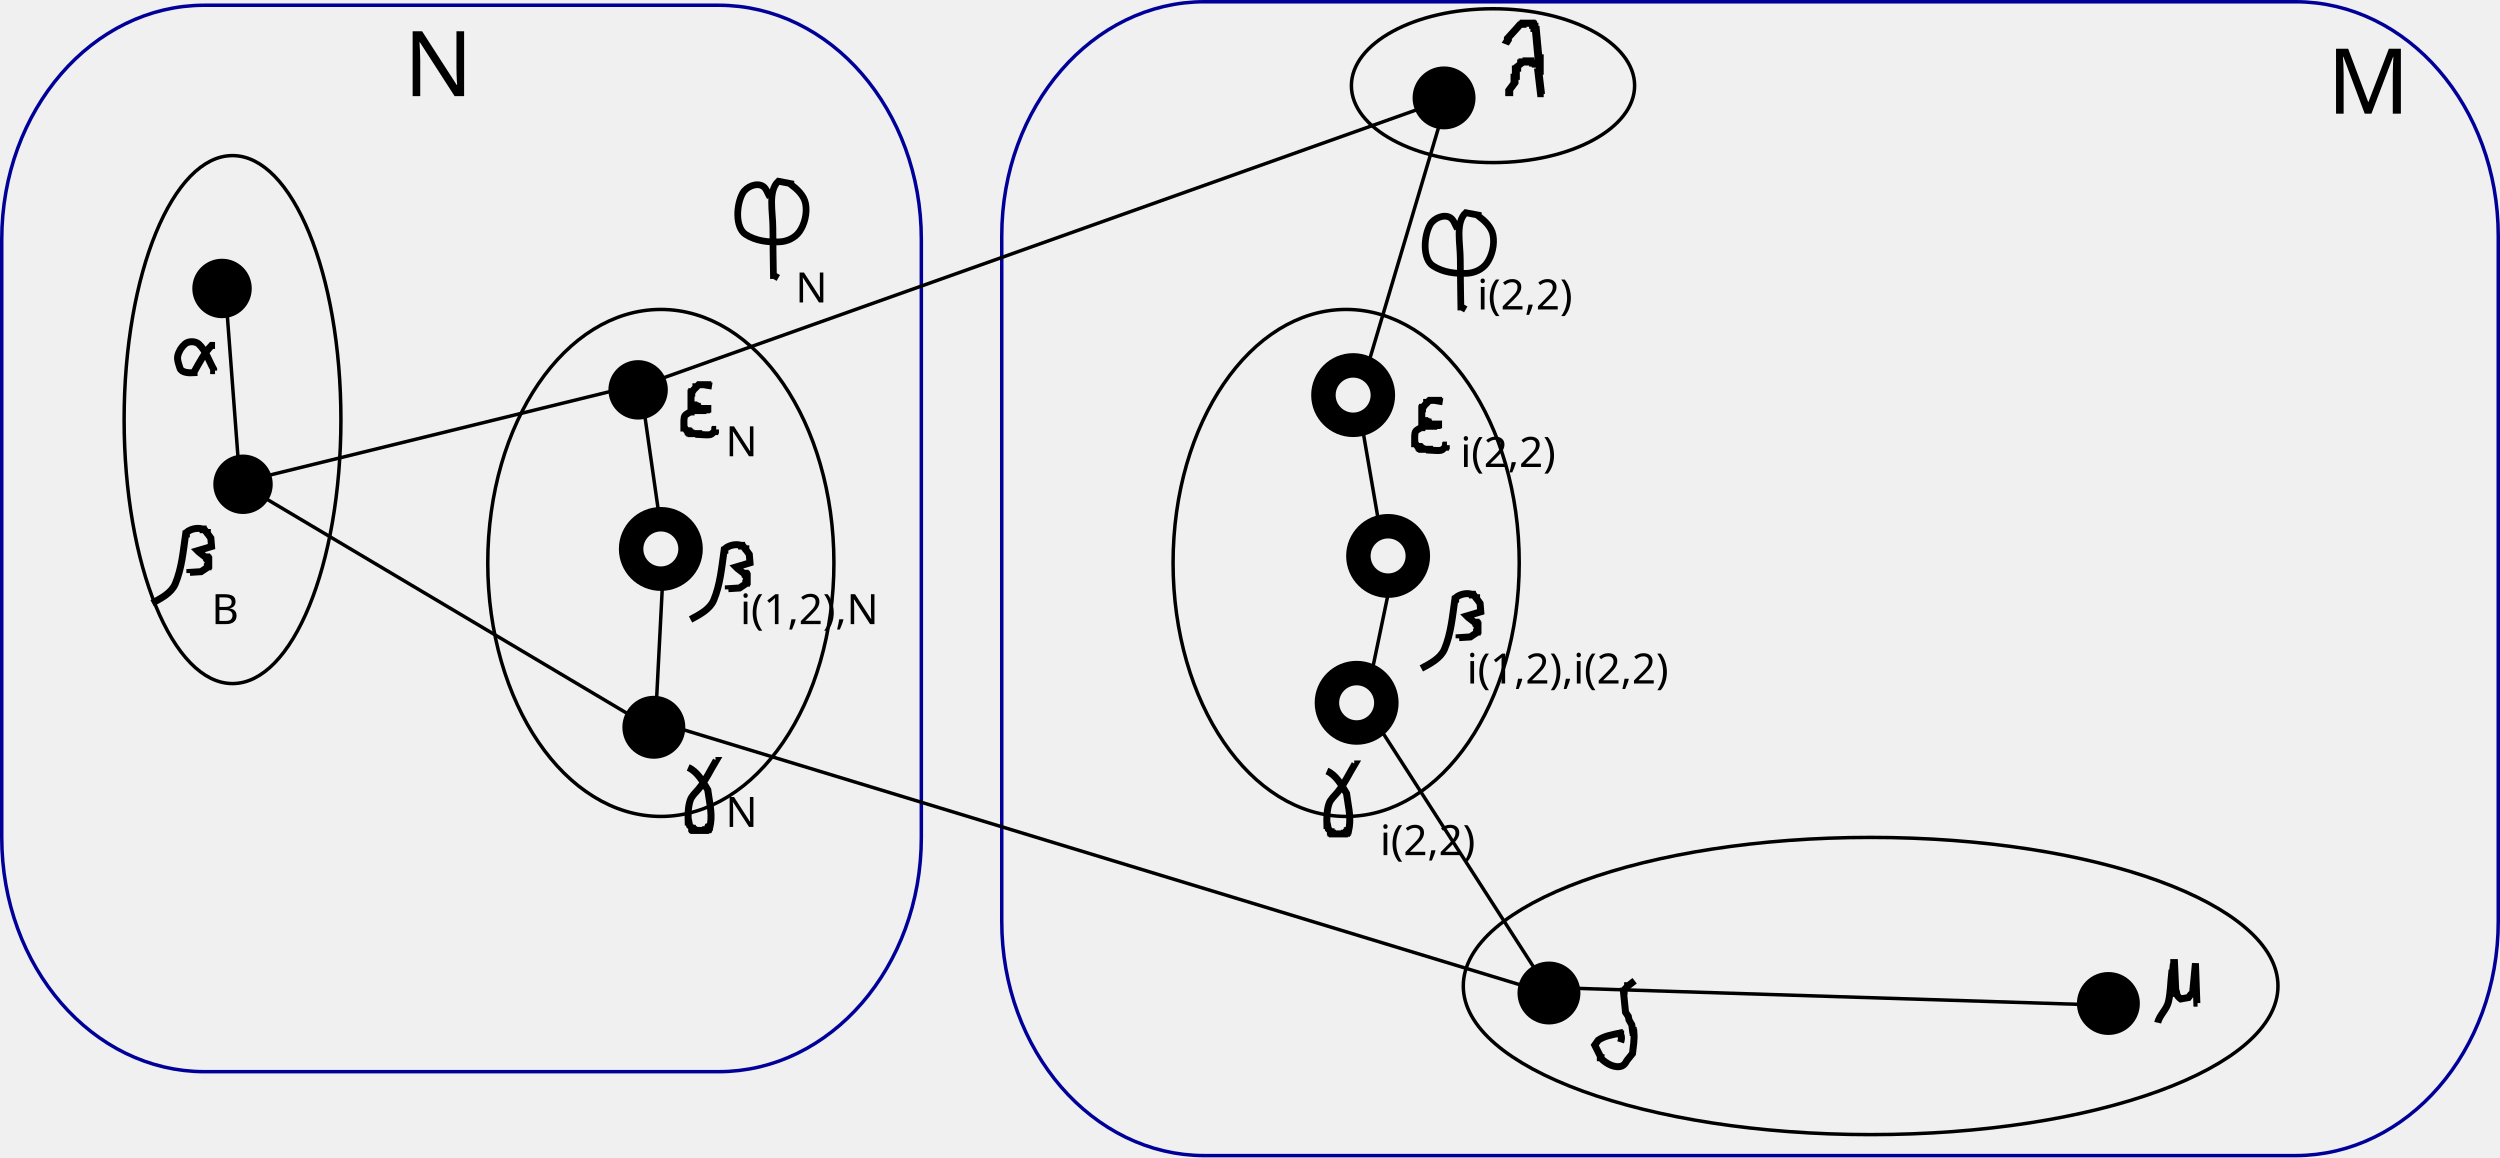
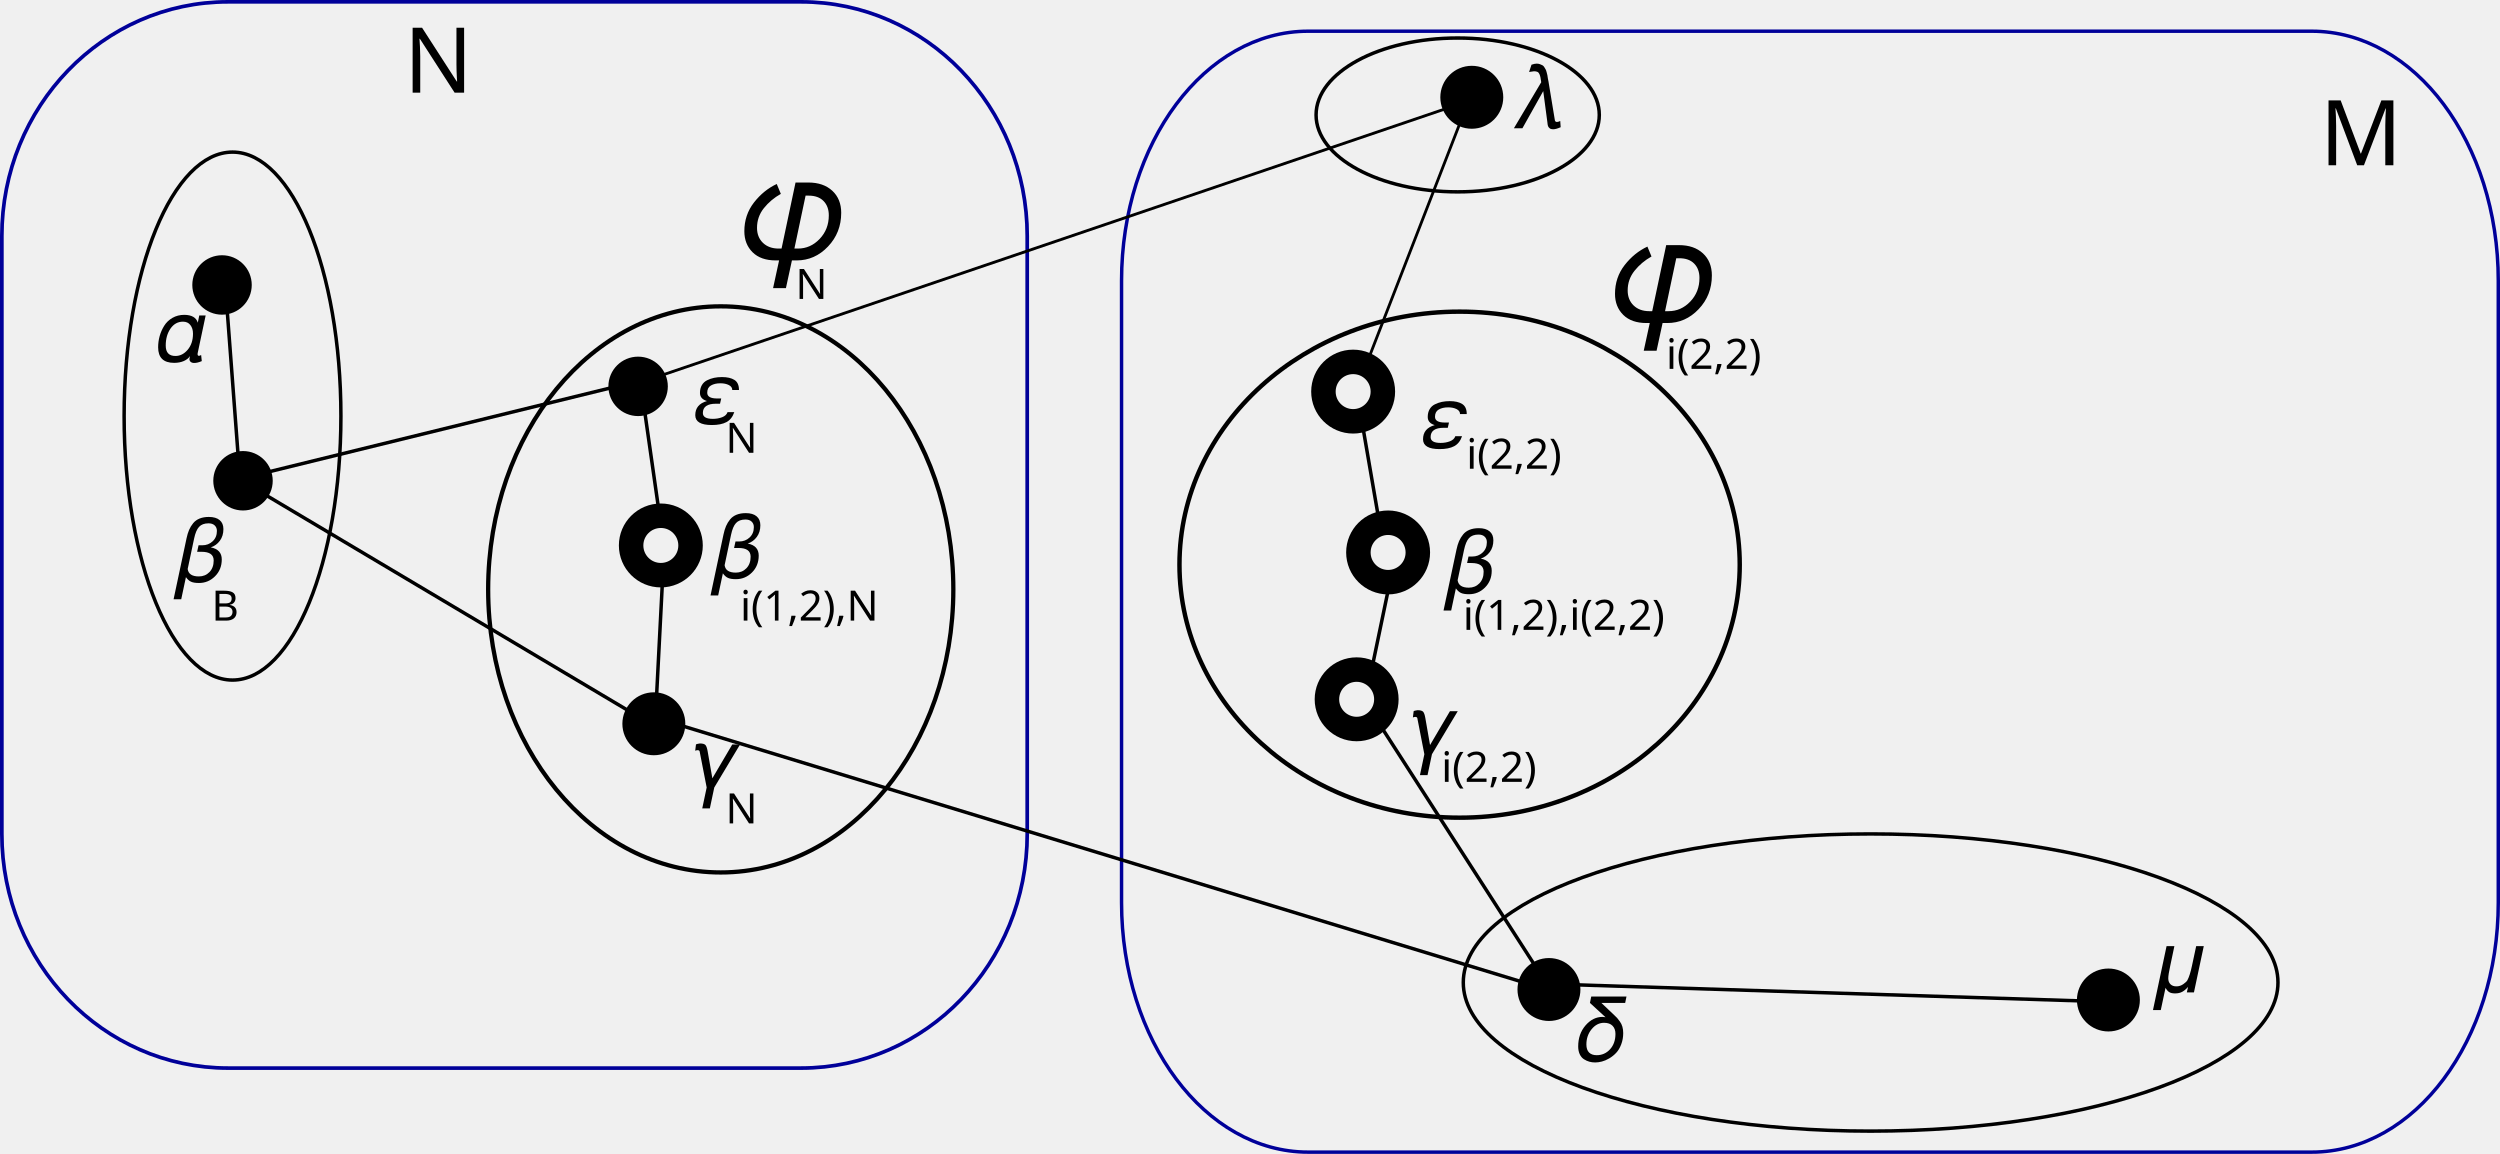
- <svg xmlns="http://www.w3.org/2000/svg" version="1.2" viewport-fill="#fff" id="svg3512" width="715" height="331">
+ <svg xmlns="http://www.w3.org/2000/svg" version="1.2" viewport-fill="#fff" id="svg3512" width="715" height="330">
  <defs id="defs3514" />
-   <rect x="286.5" y="0.5" width="428" height="330" rx="58" ry="67" id="rect3516" style="fill:#ffffff;fill-opacity:0;stroke:#000099" />
-   <ellipse cx="189" cy="161" rx="49.5" ry="72.5" id="ellipse3518" style="fill:#ffffff;fill-opacity:0;stroke:#000000" />
-   <ellipse cx="535" cy="282" rx="116.5" ry="42.5" id="ellipse3520" style="fill:#ffffff;fill-opacity:0;stroke:#000000" />
-   <ellipse cx="385" cy="161" rx="49.5" ry="72.5" id="ellipse3522" style="fill:#ffffff;fill-opacity:0;stroke:#000000" />
-   <rect x="0.5" y="1.5" width="263" height="305" rx="58" ry="67" id="rect3524" style="fill:#ffffff;fill-opacity:0;stroke:#000099" />
-   <text x="665.588" y="32.5" rotate="0" font-size="26" id="text3526" style="font-size:26px;font-family:Verdana">M</text>
-   <text x="274.715" y="193.5" rotate="0" font-size="12" id="text3528" style="font-size:12px;font-family:Verdana;fill-opacity:0;stroke-width:7">Text</text>
-   <path d="m 406.5,191.166 c 2.532,-1.359 5.508,-2.871 6.62,-5.52 1.882,-4.483 2.292,-9.466 2.98,-14.28 l 0.2,0 0,-0.4 c 1.189,-1.024 3.102,-1.466 4.6,-1 l 0.2,0 0,0.2 0.4,0 0.6,0.8 0.2,0 0,0.2 1,1.4 0.2,2.4 -4,1.2 0.4,0.4 1.8,1.4 0.4,0 0,0.2 0.2,0 0,0.2 0.2,0 0,0.4 0.2,0 0,1.6 -0.2,0 0,0.4 -0.2,0 0,0.2 -1.8,1.2 -3.2,0.2 0,0.2" id="path3530" style="fill:none;stroke:#000000;stroke-width:2" />
-   <text x="419.506" y="195.5" rotate="0" font-size="12" id="text3532" style="font-size:12px;font-family:Verdana">i(1,2),i(2,2)</text>
-   <path d="m 379.5,220.5 c 2.595,1.14 4.147,3.966 5.6,6.4 0.414,3.184 1.276,6.424 0.8,9.6 l -0.2,1 -0.2,0 0,0.2 -0.2,0 0,0.4 -0.2,0 0,0.2 -0.6,0 0,0.2 -3.4,0 0,-0.2 -0.4,0 0,-0.4 -0.2,0 0,-0.2 -0.6,-0.6 -0.2,-1 -0.2,0 c -0.062,-2.075 -0.068,-4.228 0.58,-6.2 0.416,-1.268 1.528,-2.192 2.38,-3.22 2.044,-2.466 3.388,-5.436 5.04,-8.18 l -0.2,0" id="path3534" style="fill:none;stroke:#000000;stroke-width:2" />
-   <path d="m 412.629,114.9 -1.2,-0.2 0,-0.2 -2.6,0 -0.6,0.6 -0.2,0 0,0.2 -0.6,0.6 -0.4,0.6 -0.2,0 0,0.4 -0.2,0 0,3.4 0.8,0 0,0.2 0.4,0 0,0.2 0.6,0 0,0.2 0.4,0 0.4,0.4 -0.2,0 2.4,0 0,0.2 -0.4,0 0,0.2 -1,0 0,0.2 -1,0 0,-0.2 -2.4,0.4 0,0.2 -0.2,0 c -0.645,0.395 -1.568,0.739 -1.72,1.48 -0.209,1.019 -0.053,2.08 -0.08,3.12 l 0.2,0 0.6,0.8 0.4,0 0,0.2 0.2,0 0,0.2 0.2,0 0,0.2 0.4,0 0,0.2 2.2,0 0,0.2 c 1.107,0.027 2.231,0.278 3.32,0.08 0.457,-0.083 0.72,-0.587 1.08,-0.88 l 0.2,0 0,-0.4 0.2,0 0,-0.2 0.2,0" id="path3536" style="fill:none;stroke:#000000;stroke-width:2" />
-   <line x1="397.5" y1="167.5" x2="392.5" y2="191.5" id="line3538" style="fill:none;stroke:#000000" />
-   <line x1="394.5" y1="150.5" x2="389.5" y2="121.5" id="line3540" style="fill:none;stroke:#000000" />
-   <path d="m 416.809,65.406 c -0.651,-1.037 -0.99,-2.469 -1.954,-3.11 -1.763,-1.172 -4.768,0.018 -5.863,1.989 -1.838,3.308 -2.148,9.775 0.818,11.73 2.893,1.906 6.499,2.321 9.832,2.149 2.042,-0.105 4.294,-1.087 5.584,-2.904 1.516,-2.134 2.275,-5.311 1.775,-8.003 -0.444,-2.388 -2.428,-4.17 -4.208,-5.51 l 0,-0.229 -3.59,-0.686 c -3.018,2.839 -1.548,8.832 -1.556,13.307 -0.008,4.558 0.106,9.116 0.16,13.673 l 0.199,0 1.197,0.686" id="path3542" style="fill:none;stroke:#000000;stroke-width:1.922" />
-   <text x="115.5" y="27.5" rotate="0" font-size="26" id="text3544" style="font-size:26px;font-family:Verdana">N</text>
-   <g id="g3546" transform="translate(-46.5,-16.5)">
-     <polyline points="0,7, 0.667,5.667, 0.667,5, 3,1.667, 3.667,0.667, 4.333,0.667, 4.333,0.333, 4.667,0.333, 4.667,0, 6.667,0, 6.667,0.333, 7,0.333, 7,1, 7.333,1, 7.333,2, 7.667,2, 8.333,11.333, 8.667,11.333, 8.667,16, 8.333,16, 9,23.333, 9.667,23.333" transform="matrix(1.137931,0,0,0.875,477,23)" id="polyline3548" style="fill:none;stroke:#000000;stroke-width:2" />
-     <polyline points="1,24, 1,22, 2.333,19.667, 2.333,17.667, 2.667,17.667, 2.667,15, 3,15, 3,14.333, 4,13.333, 4,13, 4.333,13, 4.333,12.667, 5.333,12.667, 5.333,12.333, 6.333,12.333, 6.333,13, 7,13, 7,13.333, 7.667,13.333, 7.667,13.667, 8,13.667" transform="matrix(1.137931,0,0,0.875,477,23)" id="polyline3550" style="fill:none;stroke:#000000;stroke-width:2" />
-   </g>
-   <line x1="393.5" y1="206.5" x2="440.5" y2="279.5" id="line3552" style="fill:none;stroke:#000000" />
-   <line x1="391.5" y1="103.5" x2="413.5" y2="29.5" id="line3554" style="fill:none;stroke:#000000" />
-   <path d="m 197.5,177.166 c 2.532,-1.359 5.508,-2.871 6.62,-5.52 1.882,-4.483 2.292,-9.466 2.98,-14.28 l 0.2,0 0,-0.4 c 1.189,-1.024 3.102,-1.466 4.6,-1 l 0.2,0 0,0.2 0.4,0 0.6,0.8 0.2,0 0,0.2 1,1.4 0.2,2.4 -4,1.2 0.4,0.4 1.8,1.4 0.4,0 0,0.2 0.2,0 0,0.2 0.2,0 0,0.4 0.2,0 0,1.6 -0.2,0 0,0.4 -0.2,0 0,0.2 -1.8,1.2 -3.2,0.2 0,0.2" id="path3556" style="fill:none;stroke:#000000;stroke-width:2" />
-   <text x="211.686" y="178.5" rotate="0" font-size="12" id="text3558" style="font-size:12px;font-family:Verdana">i(1,2),N</text>
-   <path d="m 196.821,219.5 c 2.595,1.14 4.147,3.966 5.6,6.4 0.414,3.184 1.276,6.424 0.8,9.6 l -0.2,1 -0.2,0 0,0.2 -0.2,0 0,0.4 -0.2,0 0,0.2 -0.6,0 0,0.2 -3.4,0 0,-0.2 -0.4,0 0,-0.4 -0.2,0 0,-0.2 -0.6,-0.6 -0.2,-1 -0.2,0 c -0.062,-2.075 -0.068,-4.228 0.58,-6.2 0.416,-1.268 1.528,-2.192 2.38,-3.22 2.044,-2.466 3.388,-5.436 5.04,-8.18 l -0.2,0" id="path3560" style="fill:none;stroke:#000000;stroke-width:2" />
-   <path d="m 203.629,110.422 -1.2,-0.2 0,-0.2 -2.6,0 -0.6,0.6 -0.2,0 0,0.2 -0.6,0.6 -0.4,0.6 -0.2,0 0,0.4 -0.2,0 0,3.4 0.8,0 0,0.2 0.4,0 0,0.2 0.6,0 0,0.2 0.4,0 0.4,0.4 -0.2,0 2.4,0 0,0.2 -0.4,0 0,0.2 -1,0 0,0.2 -1,0 0,-0.2 -2.4,0.4 0,0.2 -0.2,0 c -0.645,0.395 -1.568,0.739 -1.72,1.48 -0.209,1.019 -0.053,2.08 -0.08,3.12 l 0.2,0 0.6,0.8 0.4,0 0,0.2 0.2,0 0,0.2 0.2,0 0,0.2 0.4,0 0,0.2 2.2,0 0,0.2 c 1.107,0.027 2.231,0.278 3.32,0.08 0.457,-0.083 0.72,-0.587 1.08,-0.88 l 0.2,0 0,-0.4 0.2,0 0,-0.2 0.2,0" id="path3562" style="fill:none;stroke:#000000;stroke-width:2" />
-   <line x1="189.5" y1="166.5" x2="187.5" y2="205.5" id="line3564" style="fill:none;stroke:#000000" />
-   <line x1="188.5" y1="147.5" x2="183.5" y2="112.5" id="line3566" style="fill:none;stroke:#000000" />
-   <path d="m 220.205,56.406 c -0.651,-1.037 -0.99,-2.469 -1.954,-3.11 -1.763,-1.172 -4.768,0.018 -5.863,1.989 -1.838,3.308 -2.148,9.775 0.818,11.73 2.893,1.906 6.499,2.321 9.832,2.149 2.042,-0.105 4.294,-1.087 5.584,-2.904 1.516,-2.134 2.275,-5.311 1.775,-8.003 -0.444,-2.388 -2.428,-4.17 -4.208,-5.51 l 0,-0.229 -3.59,-0.686 c -3.018,2.839 -1.548,8.832 -1.556,13.307 -0.008,4.558 0.106,9.116 0.16,13.673 l 0.199,0 1.197,0.686" id="path3568" style="fill:none;stroke:#000000;stroke-width:1.922" />
-   <text x="227.523" y="86.5" rotate="0" font-size="12" id="text3570" style="font-size:12px;font-family:Verdana">N</text>
-   <text x="207.523" y="236.5" rotate="0" font-size="12" id="text3572" style="font-size:12px;font-family:Verdana">N</text>
-   <text x="207.523" y="130.5" rotate="0" font-size="12" id="text3574" style="font-size:12px;font-family:Verdana">N</text>
-   <text x="417.686" y="133.564" rotate="0" font-size="12" id="text3576" style="font-size:12px;font-family:Verdana">i(2,2)</text>
-   <text x="394.686" y="244.564" rotate="0" font-size="12" id="text3578" style="font-size:12px;font-family:Verdana">i(2,2)</text>
-   <text x="422.5" y="88.5" rotate="0" font-size="12" id="text3580" style="font-size:12px;font-family:Verdana">i(2,2)</text>
-   <circle cx="182.5" cy="111.5" r="8" id="circle3582" style="stroke:#000000" />
-   <circle cx="189" cy="157" r="8.5" id="circle3584" style="fill-opacity:0;stroke:#000000;stroke-width:7" />
-   <circle cx="187" cy="208" r="8.5" id="circle3586" style="stroke:#000000" />
-   <circle cx="397" cy="159" r="8.5" id="circle3588" style="fill-opacity:0;stroke:#000000;stroke-width:7" />
-   <path d="m 463.5,298.1 c 0.224,-0.698 0.415,-1.595 0,-2.2 l 0,-0.2 -0.4,0 0,-0.2 c -2.059,0.451 -4.273,0.791 -6,2 l -1,1.4 1.6,3.2 0,0.4 0.2,0 0,0.2 c 1.493,1.528 4.067,2.957 6.04,2.14 0.633,-0.262 1.019,-0.946 1.36,-1.54 l 1.6,-2 c 0.225,-1.992 0.571,-4.003 0.4,-6 l -0.2,0 0,-0.6 -0.2,0 -0.2,-1.6 -0.8,-1.4 -0.2,-1 -0.8,-1.2 -0.6,-6 0.2,0 0,-0.4 1,-1 0,-0.2 0.2,0 1.8,-1.4" id="path3590" style="fill:none;stroke:#000000;stroke-width:2" />
-   <path d="m 617.1,292.5 c 0.494,-2.166 2.549,-3.758 3.06,-5.92 0.639,-2.703 0.627,-5.52 0.94,-8.28 l 0.2,0 0.2,-1.8 0.2,0 0,-1.2 0.2,0 0.4,8.8 0.2,0 c 0.099,0.659 0.664,1.203 1.2,1.6 l 2.2,-0.4 0.6,-0.8 0.6,-0.6 0.8,-8.4 0.4,11.4 0.2,0" id="path3592" style="fill:none;stroke:#000000;stroke-width:2" />
-   <circle cx="603" cy="287" r="8.5" id="circle3594" style="stroke:#000000" />
-   <line x1="445.5" y1="282.5" x2="602.5" y2="287.5" id="line3596" style="fill:none;stroke:#000000" />
-   <ellipse cx="66.5" cy="120" rx="31" ry="75.5" id="ellipse3598" style="fill:#ffffff;fill-opacity:0;stroke:#000000" />
-   <path d="m 61.5,98.796 -1,0 c -2.085,2.202 -3.512,4.958 -5,7.6 l 0,0.2 c -1.415,0.102 -3.64,0.021 -4.04,-1.34 -0.33,-1.124 -0.868,-2.315 -0.62,-3.46 0.287,-1.322 1.084,-2.59 2.12,-3.46 0.996,-0.836 2.95,-0.808 3.9,0.08 2.031,1.897 2.864,4.765 4.24,7.18 l 0,0.4 0.4,0" id="path3600" style="fill:none;stroke:#000000;stroke-width:2" />
-   <path d="m 43.5,172.5 c 2.532,-1.359 5.508,-2.871 6.62,-5.52 1.882,-4.483 2.292,-9.466 2.98,-14.28 l 0.2,0 0,-0.4 c 1.189,-1.024 3.102,-1.466 4.6,-1 l 0.2,0 0,0.2 0.4,0 0.6,0.8 0.2,0 0,0.2 1,1.4 0.2,2.4 -4,1.2 0.4,0.4 1.8,1.4 0.4,0 0,0.2 0.2,0 0,0.2 0.2,0 0,0.4 0.2,0 0,1.6 -0.2,0 0,0.4 -0.2,0 0,0.2 -1.8,1.2 -3.2,0.2 0,0.2" id="path3602" style="fill:none;stroke:#000000;stroke-width:2" />
-   <line x1="68.5" y1="136.5" x2="64.5" y2="83.5" id="line3604" style="fill:none;stroke:#000000" />
-   <circle cx="63.5" cy="82.5" r="8" id="circle3606" style="stroke:#000000" />
-   <text x="60.5" y="178.5" rotate="0" font-size="12" id="text3608" style="font-size:12px;font-family:Verdana">B</text>
-   <line x1="188.5" y1="108.5" x2="410.5" y2="29.5" id="line3610" style="fill:none;stroke:#000000" />
-   <line x1="180.5" y1="110.5" x2="70.5" y2="137.5" id="line3612" style="fill:none;stroke:#000000" />
-   <line x1="183.5" y1="206.5" x2="72.5" y2="140.5" id="line3614" style="fill:none;stroke:#000000" />
-   <line x1="191.5" y1="207.5" x2="437.5" y2="282.5" id="line3616" style="fill:none;stroke:#000000" />
-   <circle cx="413" cy="28" r="8.5" id="circle3618" style="stroke:#000000" />
-   <circle cx="388" cy="201" r="8.5" id="circle3620" style="fill-opacity:0;stroke:#000000;stroke-width:7" />
-   <circle cx="387" cy="113" r="8.5" id="circle3622" style="fill-opacity:0;stroke:#000000;stroke-width:7" />
-   <circle cx="69.5" cy="138.5" r="8" id="circle3624" style="stroke:#000000" />
-   <circle cx="443" cy="284" r="8.5" id="circle3626" style="stroke:#000000" />
-   <ellipse cx="427" cy="24.5" rx="40.5" ry="22" id="ellipse3628" style="fill:#ffffff;fill-opacity:0;stroke:#000000" />
+   <ellipse cx="206.133" cy="168.567" rx="66.521" ry="80.954" id="ellipse3642" style="fill:#ffffff;fill-opacity:0;stroke:#000000;stroke-width:1.225" />
+   <ellipse cx="535" cy="281" rx="116.5" ry="42.5" id="ellipse3644" style="fill:#ffffff;fill-opacity:0;stroke:#000000" />
+   <rect x="0.528" y="0.528" width="293.257" height="304.944" rx="64.673" ry="66.988" id="rect3648" style="fill:#ffffff;fill-opacity:0;stroke:#000099;stroke-width:1.056" />
+   <rect x="320.762" y="8.924" width="393.743" height="320.581" rx="53.358" ry="71.359" id="rect3650" style="fill:#ffffff;fill-opacity:0;stroke:#000099;stroke-width:0.99" />
+   <text x="663.447" y="47.275" rotate="0" font-size="26" id="text3652" style="font-size:26px;font-family:Verdana">M</text>
+   <text x="274.715" y="192.5" rotate="0" font-size="12" id="text3654" style="font-size:12px;font-family:Verdana;fill-opacity:0;stroke-width:7">Text</text>
+   <line x1="397.5" y1="166.5" x2="392.5" y2="190.5" id="line3664" style="fill:none;stroke:#000000" />
+   <line x1="394.5" y1="149.5" x2="389.5" y2="120.5" id="line3666" style="fill:none;stroke:#000000" />
+   <text x="115.5" y="26.5" rotate="0" font-size="26" id="text3670" style="font-size:26px;font-family:Verdana">N</text>
+   <line x1="393.5" y1="205.5" x2="440.5" y2="278.5" id="line3678" style="fill:none;stroke:#000000" />
+   <line x1="391.437" y1="102.513" x2="418.699" y2="32.241" id="line3680" style="fill:none;stroke:#000000;stroke-width:0.809;stroke-miterlimit:4;stroke-dasharray:none" />
+   <text x="211.686" y="177.5" rotate="0" font-size="12" id="text3684" style="font-size:12px;font-family:Verdana">i(1,2),N</text>
+   <line x1="189.5" y1="165.5" x2="187.5" y2="204.5" id="line3690" style="fill:none;stroke:#000000" />
+   <line x1="188.5" y1="146.5" x2="183.5" y2="111.5" id="line3692" style="fill:none;stroke:#000000" />
+   <text x="227.523" y="85.5" rotate="0" font-size="12" id="text3696" style="font-size:12px;font-family:Verdana">N</text>
+   <text x="207.523" y="235.5" rotate="0" font-size="12" id="text3698" style="font-size:12px;font-family:Verdana">N</text>
+   <text x="207.523" y="129.5" rotate="0" font-size="12" id="text3700" style="font-size:12px;font-family:Verdana">N</text>
+   <text x="476.5" y="105.5" rotate="0" font-size="12" id="text3706" style="font-size:12px;font-family:Verdana">i(2,2)</text>
+   <circle cx="182.5" cy="110.5" r="8" id="circle3708" style="stroke:#000000" />
+   <circle cx="189" cy="156" r="8.5" id="circle3710" style="fill-opacity:0;stroke:#000000;stroke-width:7" />
+   <circle cx="187" cy="207" r="8.5" id="circle3712" style="stroke:#000000" />
+   <circle cx="397" cy="158" r="8.5" id="circle3714" style="fill-opacity:0;stroke:#000000;stroke-width:7" />
+   <circle cx="603" cy="286" r="8.5" id="circle3720" style="stroke:#000000" />
+   <line x1="445.5" y1="281.5" x2="602.5" y2="286.5" id="line3722" style="fill:none;stroke:#000000" />
+   <ellipse cx="66.5" cy="119" rx="31" ry="75.5" id="ellipse3724" style="fill:#ffffff;fill-opacity:0;stroke:#000000" />
+   <line x1="68.5" y1="135.5" x2="64.5" y2="82.5" id="line3730" style="fill:none;stroke:#000000" />
+   <circle cx="63.5" cy="81.5" r="8" id="circle3732" style="stroke:#000000" />
+   <text x="60.5" y="177.5" rotate="0" font-size="12" id="text3734" style="font-size:12px;font-family:Verdana">B</text>
+   <line x1="188.446" y1="107.6" x2="414.098" y2="30.882" id="line3736" style="fill:none;stroke:#000000;stroke-width:0.818;stroke-miterlimit:4;stroke-dasharray:none;stroke-dashoffset:0" />
+   <line x1="180.5" y1="109.5" x2="70.5" y2="136.5" id="line3738" style="fill:none;stroke:#000000" />
+   <line x1="183.5" y1="205.5" x2="72.5" y2="139.5" id="line3740" style="fill:none;stroke:#000000" />
+   <line x1="191.5" y1="206.5" x2="437.5" y2="281.5" id="line3742" style="fill:none;stroke:#000000" />
+   <circle cx="420.932" cy="27.822" r="8.5" id="circle3744" style="stroke:#000000" />
+   <circle cx="388" cy="200" r="8.5" id="circle3746" style="fill-opacity:0;stroke:#000000;stroke-width:7" />
+   <circle cx="387" cy="112" r="8.5" id="circle3748" style="fill-opacity:0;stroke:#000000;stroke-width:7" />
+   <circle cx="69.5" cy="137.5" r="8" id="circle3750" style="stroke:#000000" />
+   <circle cx="443" cy="283" r="8.5" id="circle3752" style="stroke:#000000" />
+   <text xml:space="preserve" style="font-style:normal;font-weight:normal;font-size:25.307px;line-height:125%;font-family:sans-serif;letter-spacing:0px;word-spacing:0px;fill:#000000;fill-opacity:1;stroke:none;stroke-width:1px;stroke-linecap:butt;stroke-linejoin:miter;stroke-opacity:1" x="50.207" y="166.373" id="text3344-94-5">
+     <tspan id="tspan3346-22-7" x="50.207" y="166.373">𝛽</tspan>
+   </text>
+   <text xml:space="preserve" style="font-style:normal;font-weight:normal;font-size:25.307px;line-height:125%;font-family:sans-serif;letter-spacing:0px;word-spacing:0px;fill:#000000;fill-opacity:1;stroke:none;stroke-width:1px;stroke-linecap:butt;stroke-linejoin:miter;stroke-opacity:1" x="44.618" y="103.481" id="text3344-2-3-3">
+     <tspan id="tspan3346-45-9-5" x="44.618" y="103.481">𝛼</tspan>
+   </text>
+   <text xml:space="preserve" style="font-style:normal;font-weight:normal;font-size:25.307px;line-height:125%;font-family:sans-serif;letter-spacing:0px;word-spacing:0px;fill:#000000;fill-opacity:1;stroke:none;stroke-width:1px;stroke-linecap:butt;stroke-linejoin:miter;stroke-opacity:1" x="203.772" y="165.286" id="text3344-94-9-6">
+     <tspan id="tspan3346-22-2-0" x="203.772" y="165.286">𝛽</tspan>
+   </text>
+   <text xml:space="preserve" style="font-style:normal;font-weight:normal;font-size:41.715px;line-height:125%;font-family:sans-serif;letter-spacing:0px;word-spacing:0px;fill:#000000;fill-opacity:1;stroke:none;stroke-width:1px;stroke-linecap:butt;stroke-linejoin:miter;stroke-opacity:1" x="460.767" y="91.967" id="text3344-3-4-2-6-5">
+     <tspan id="tspan3346-0-6-7-0-4" x="460.767" y="91.967">𝜑</tspan>
+   </text>
+   <text xml:space="preserve" style="font-style:normal;font-weight:normal;font-size:41.715px;line-height:125%;font-family:sans-serif;letter-spacing:0px;word-spacing:0px;fill:#000000;fill-opacity:1;stroke:none;stroke-width:1px;stroke-linecap:butt;stroke-linejoin:miter;stroke-opacity:1" x="211.756" y="74.059" id="text3344-3-4-2-6-8">
+     <tspan id="tspan3346-0-6-7-0-3" x="211.756" y="74.059">𝜑</tspan>
+   </text>
+   <text xml:space="preserve" style="font-style:normal;font-weight:normal;font-size:25.307px;line-height:125%;font-family:sans-serif;letter-spacing:0px;word-spacing:0px;fill:#000000;fill-opacity:1;stroke:none;stroke-width:1px;stroke-linecap:butt;stroke-linejoin:miter;stroke-opacity:1" x="198.563" y="226.189" id="text3344-54-3-4-7">
+     <tspan id="tspan3346-2-7-7-7" x="198.563" y="226.189">𝛾</tspan>
+   </text>
+   <text xml:space="preserve" style="font-style:normal;font-weight:normal;font-size:25.307px;line-height:125%;font-family:sans-serif;letter-spacing:0px;word-spacing:0px;fill:#000000;fill-opacity:1;stroke:none;stroke-width:1px;stroke-linecap:butt;stroke-linejoin:miter;stroke-opacity:1" x="198.768" y="121.309" id="text3344-51-7-4">
+     <tspan id="tspan3346-8-0-9" x="198.768" y="121.309">𝜀</tspan>
+   </text>
+   <text xml:space="preserve" style="font-style:normal;font-weight:normal;font-size:25.307px;line-height:125%;font-family:sans-serif;letter-spacing:0px;word-spacing:0px;fill:#000000;fill-opacity:1;stroke:none;stroke-width:1px;stroke-linecap:butt;stroke-linejoin:miter;stroke-opacity:1" x="615.75" y="283.82" id="text3344-3-4-8">
+     <tspan id="tspan3346-0-6-71" x="615.75" y="283.82">𝜇</tspan>
+   </text>
+   <text xml:space="preserve" style="font-style:normal;font-weight:normal;font-size:25.307px;line-height:125%;font-family:sans-serif;letter-spacing:0px;word-spacing:0px;fill:#000000;fill-opacity:1;stroke:none;stroke-width:1px;stroke-linecap:butt;stroke-linejoin:miter;stroke-opacity:1" x="451.206" y="303.455" id="text3344-9-2-4">
+     <tspan id="tspan3346-3-0-7" x="451.206" y="303.455">𝛿</tspan>
+   </text>
+   <ellipse cx="417.445" cy="161.492" rx="80.118" ry="72.364" id="ellipse3675-8" style="fill:#ffffff;fill-opacity:0;stroke:#000000;stroke-width:1.271" />
+   <text x="418.401" y="180.149" rotate="0" font-size="12" id="text3687-7" style="font-size:12px;font-family:Verdana">i(1,2),i(2,2)</text>
+   <text x="419.376" y="134.057" rotate="0" font-size="12" id="text3731-0" style="font-size:12px;font-family:Verdana">i(2,2)</text>
+   <text x="412.219" y="223.622" rotate="0" font-size="12" id="text3733-4" style="font-size:12px;font-family:Verdana">i(2,2)</text>
+   <text xml:space="preserve" style="font-style:normal;font-weight:normal;font-size:25.307px;line-height:125%;font-family:sans-serif;letter-spacing:0px;word-spacing:0px;fill:#000000;fill-opacity:1;stroke:none;stroke-width:1px;stroke-linecap:butt;stroke-linejoin:miter;stroke-opacity:1" x="403.82" y="216.674" id="text3344-54-3-3">
+     <tspan id="tspan3346-2-7-6" x="403.82" y="216.674">𝛾</tspan>
+   </text>
+   <text xml:space="preserve" style="font-style:normal;font-weight:normal;font-size:25.307px;line-height:125%;font-family:sans-serif;letter-spacing:0px;word-spacing:0px;fill:#000000;fill-opacity:1;stroke:none;stroke-width:1px;stroke-linecap:butt;stroke-linejoin:miter;stroke-opacity:1" x="413.416" y="169.59" id="text3344-94-2-4">
+     <tspan id="tspan3346-22-5-8" x="413.416" y="169.59">𝛽</tspan>
+   </text>
+   <text xml:space="preserve" style="font-style:normal;font-weight:normal;font-size:25.307px;line-height:125%;font-family:sans-serif;letter-spacing:0px;word-spacing:0px;fill:#000000;fill-opacity:1;stroke:none;stroke-width:1px;stroke-linecap:butt;stroke-linejoin:miter;stroke-opacity:1" x="406.909" y="128.192" id="text3344-51-7-3-3">
+     <tspan id="tspan3346-8-0-7-4" x="406.909" y="128.192">𝜀</tspan>
+   </text>
+   <text xml:space="preserve" style="font-style:normal;font-weight:normal;font-size:25.307px;line-height:125%;font-family:sans-serif;letter-spacing:0px;word-spacing:0px;fill:#000000;fill-opacity:1;stroke:none;stroke-width:1px;stroke-linecap:butt;stroke-linejoin:miter;stroke-opacity:1" x="432.725" y="36.679" id="text3344-3-4-6-8">
+     <tspan id="tspan3346-0-6-6-0" x="432.725" y="36.679">𝜆</tspan>
+   </text>
+   <ellipse cx="416.897" cy="32.872" rx="40.5" ry="22" id="ellipse3628-6" style="fill:#ffffff;fill-opacity:0;stroke:#000000" />
</svg>
